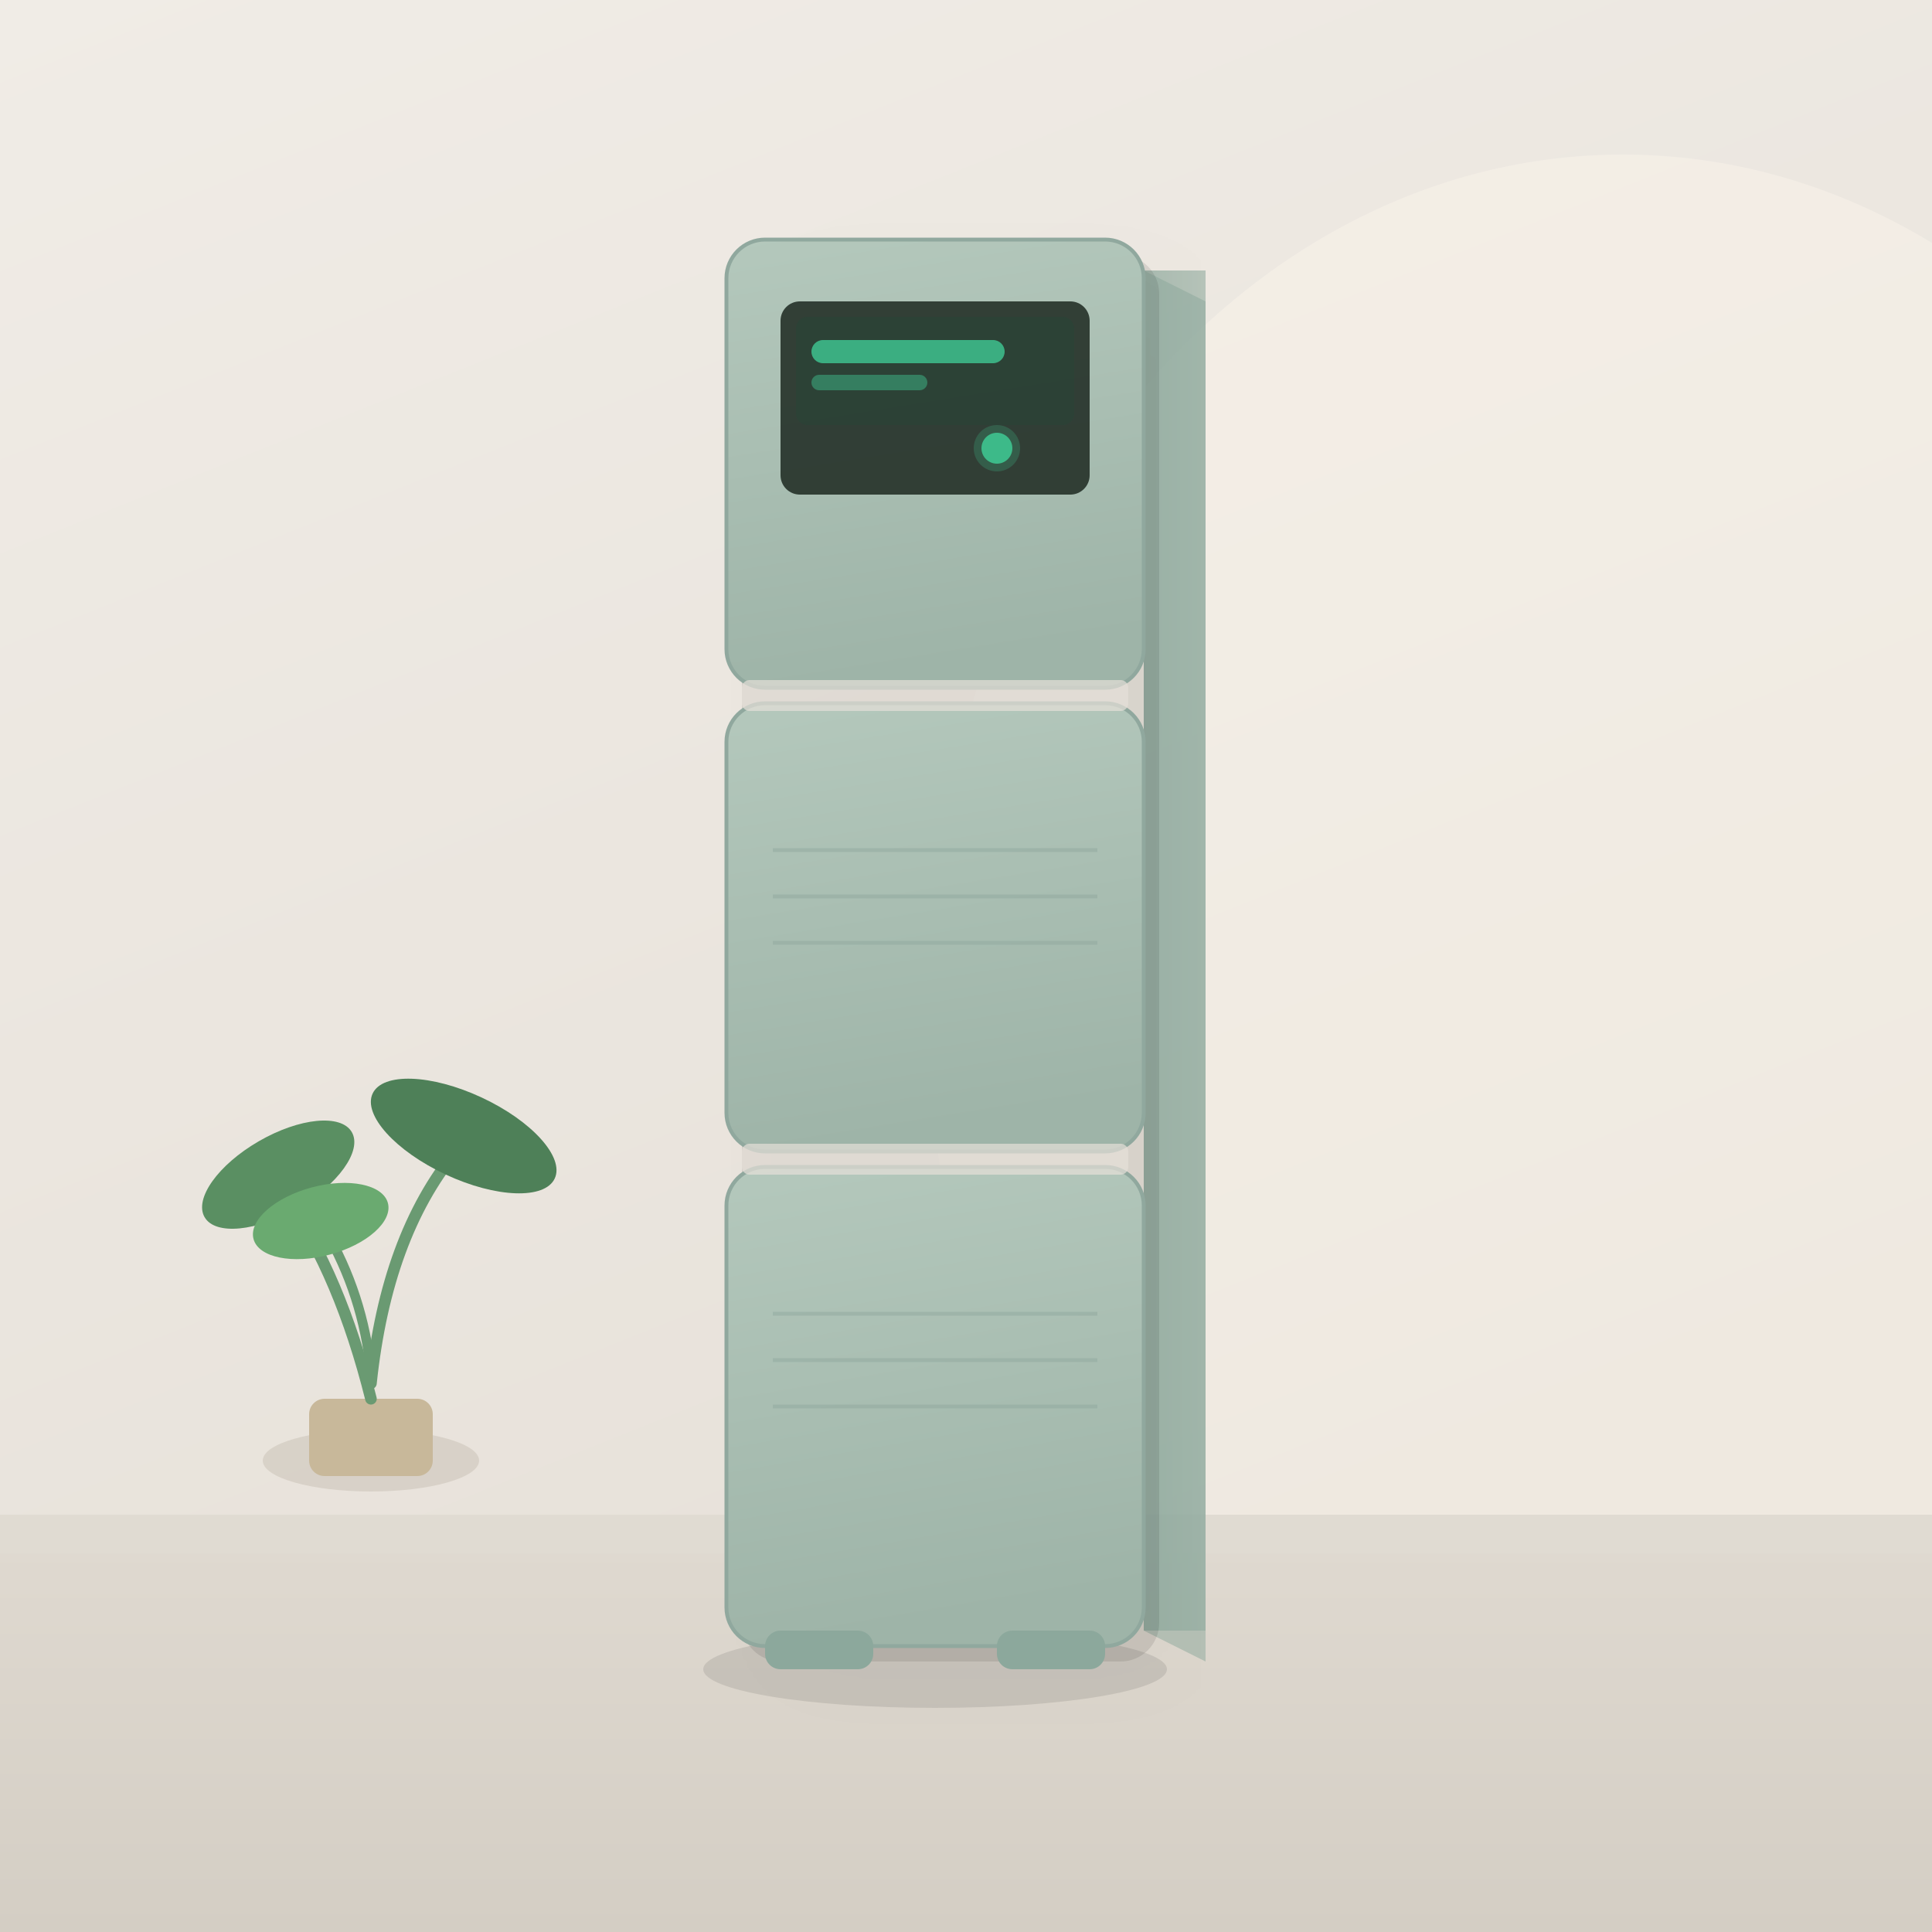
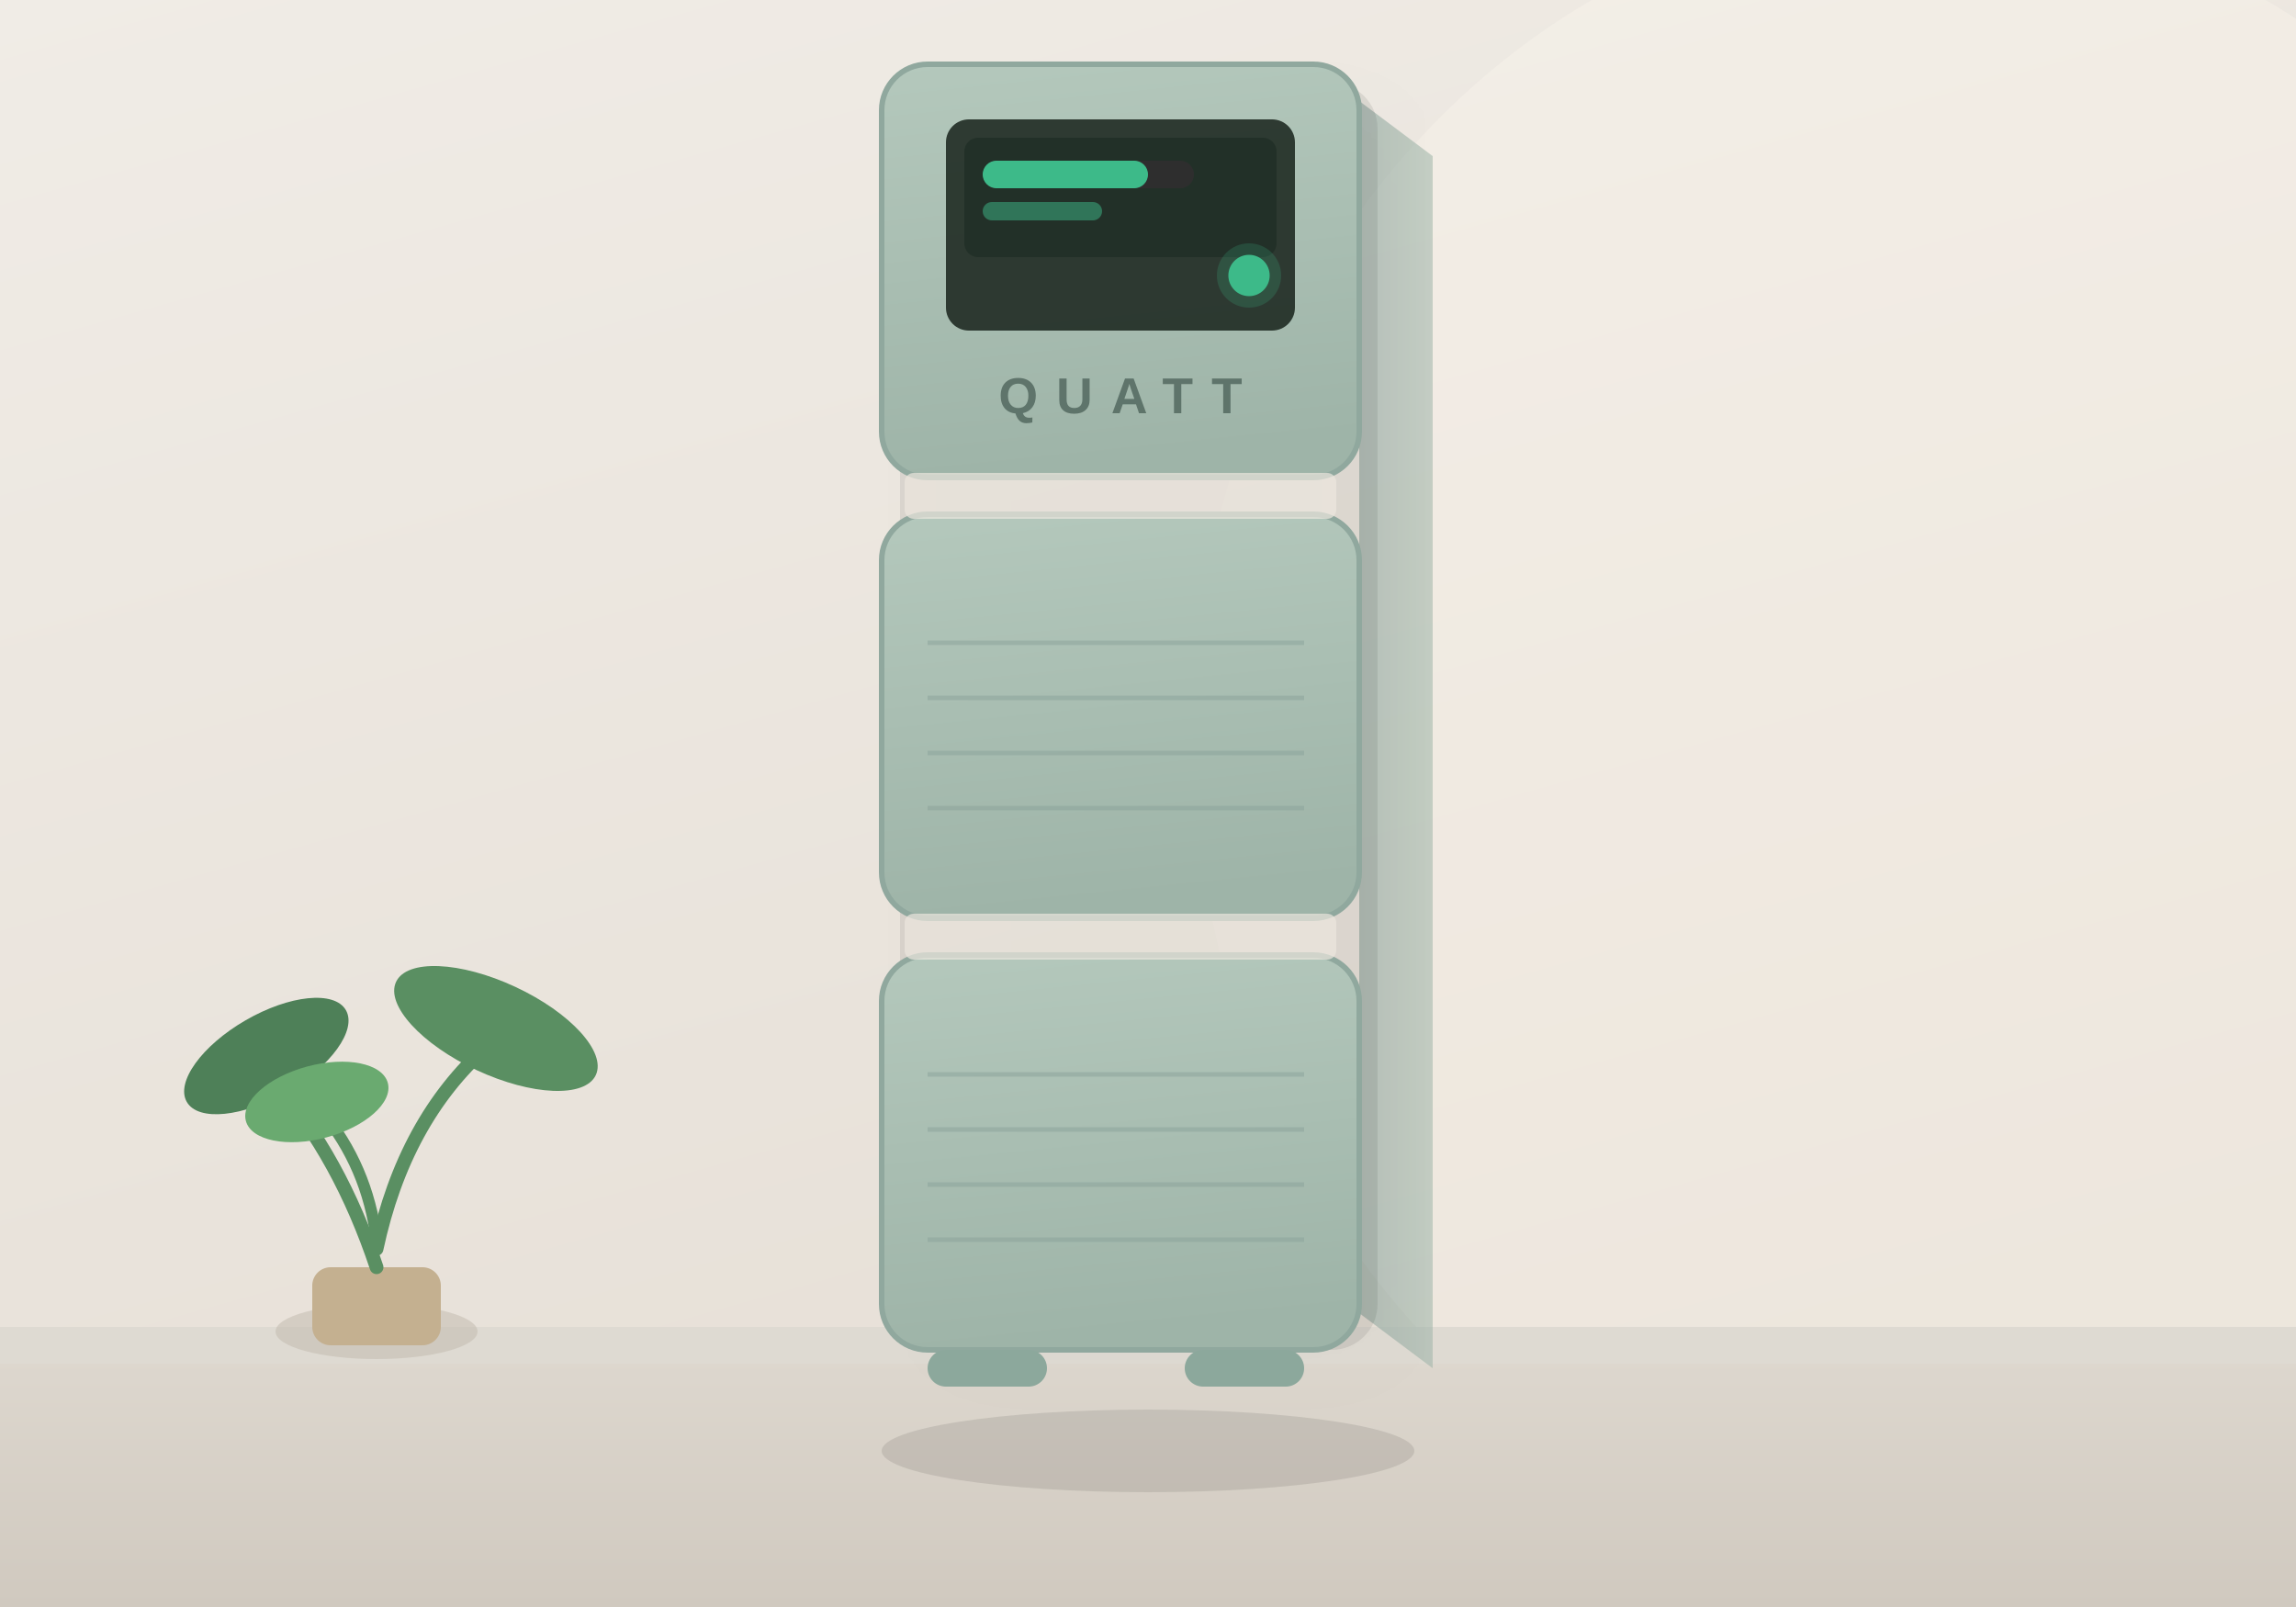
- <svg xmlns="http://www.w3.org/2000/svg" viewBox="0 0 500 500" width="500" height="500">
+ <svg xmlns="http://www.w3.org/2000/svg" viewBox="0 0 500 350" width="500" height="350">
  <defs>
    <linearGradient id="wall" x1="0" y1="0" x2="0.4" y2="1">
      <stop offset="0%" stop-color="#f0ece6" />
-       <stop offset="100%" stop-color="#e6e0d8" />
+       <stop offset="100%" stop-color="#e6dfd6" />
    </linearGradient>
    <linearGradient id="floor" x1="0" y1="0" x2="0" y2="1">
-       <stop offset="0%" stop-color="#dfd9d0" />
-       <stop offset="100%" stop-color="#d4cec4" />
+       <stop offset="0%" stop-color="#ddd7ce" />
+       <stop offset="100%" stop-color="#d0c9bf" />
    </linearGradient>
-     <linearGradient id="tower" x1="0" y1="0" x2="0.15" y2="1">
+     <linearGradient id="tower" x1="0" y1="0" x2="0.12" y2="1">
      <stop offset="0%" stop-color="#b4c8bc" />
      <stop offset="100%" stop-color="#9eb4a8" />
    </linearGradient>
-     <linearGradient id="towerside" x1="0" y1="0" x2="1" y2="0">
-       <stop offset="0%" stop-color="#8ca89c" />
+     <linearGradient id="side" x1="0" y1="0" x2="1" y2="0">
+       <stop offset="0%" stop-color="#86a098" />
      <stop offset="100%" stop-color="#9eb4a8" />
    </linearGradient>
    <filter id="shadow">
-       <feDropShadow dx="8" dy="4" stdDeviation="12" flood-color="#00000022" />
+       <feDropShadow dx="6" dy="4" stdDeviation="10" flood-color="#00000020" />
    </filter>
-     <clipPath id="towerclip">
-       <rect x="188" y="62" width="108" height="368" rx="10" />
-     </clipPath>
  </defs>
-   <rect width="500" height="500" fill="url(#wall)" />
-   <ellipse cx="420" cy="260" rx="180" ry="220" fill="#fff8ef" opacity="0.35" />
-   <rect x="0" y="400" width="500" height="100" fill="url(#floor)" />
-   <line x1="0" y1="400" x2="500" y2="400" stroke="#cac4ba" stroke-width="1.5" />
-   <rect x="0" y="392" width="500" height="10" fill="#e0dbd2" />
-   <ellipse cx="96" cy="378" rx="28" ry="8" fill="#c8c0b4" opacity="0.5" />
-   <rect x="80" y="362" width="32" height="20" rx="4" fill="#c8b89a" />
-   <path d="M96 362 Q88 330 74 310" stroke="#6a9a72" stroke-width="3" stroke-linecap="round" fill="none" />
-   <path d="M96 358 Q100 320 118 298" stroke="#6a9a72" stroke-width="3" stroke-linecap="round" fill="none" />
-   <path d="M96 355 Q94 335 84 318" stroke="#6a9a72" stroke-width="2.5" stroke-linecap="round" fill="none" />
-   <ellipse cx="72" cy="304" rx="22" ry="10" fill="#5a8f62" transform="rotate(-30 72 304)" />
-   <ellipse cx="120" cy="294" rx="26" ry="11" fill="#4e8058" transform="rotate(25 120 294)" />
-   <ellipse cx="83" cy="316" rx="18" ry="9" fill="#6aaa70" transform="rotate(-15 83 316)" />
-   <ellipse cx="242" cy="432" rx="60" ry="10" fill="#00000018" />
-   <rect x="296" y="70" width="16" height="352" rx="0" fill="url(#towerside)" opacity="0.7" />
-   <path d="M296 70 L312 78 L312 430 L296 422 Z" fill="#8ca89c" opacity="0.5" />
-   <rect x="192" y="66" width="108" height="364" rx="10" fill="#00000018" filter="url(#shadow)" />
-   <rect x="188" y="302" width="108" height="124" rx="10" fill="url(#tower)" stroke="#90a89e" stroke-width="1" />
-   <rect x="188" y="182" width="108" height="116" rx="10" fill="url(#tower)" stroke="#90a89e" stroke-width="1" />
-   <rect x="188" y="62" width="108" height="116" rx="10" fill="url(#tower)" stroke="#90a89e" stroke-width="1" />
-   <rect x="192" y="176" width="100" height="8" rx="2" fill="#e6e0d8" opacity="0.7" />
-   <rect x="192" y="296" width="100" height="8" rx="2" fill="#e6e0d8" opacity="0.7" />
-   <rect x="202" y="78" width="80" height="50" rx="5" fill="#1c2820" opacity="0.85" />
-   <rect x="206" y="82" width="72" height="28" rx="3" fill="#2a4236" opacity="0.8" />
-   <rect x="210" y="88" width="50" height="6" rx="3" fill="#3DBA89" opacity="0.9" />
-   <rect x="210" y="97" width="30" height="4" rx="2" fill="#3DBA89" opacity="0.5" />
-   <circle cx="258" cy="116" r="4" fill="#3DBA89" />
-   <circle cx="258" cy="116" r="6" fill="#3DBA89" opacity="0.25" />
-   <line x1="200" y1="220" x2="284" y2="220" stroke="#90a89e" stroke-width="1" opacity="0.5" />
-   <line x1="200" y1="232" x2="284" y2="232" stroke="#90a89e" stroke-width="1" opacity="0.5" />
-   <line x1="200" y1="244" x2="284" y2="244" stroke="#90a89e" stroke-width="1" opacity="0.5" />
-   <line x1="200" y1="340" x2="284" y2="340" stroke="#90a89e" stroke-width="1" opacity="0.5" />
-   <line x1="200" y1="352" x2="284" y2="352" stroke="#90a89e" stroke-width="1" opacity="0.5" />
-   <line x1="200" y1="364" x2="284" y2="364" stroke="#90a89e" stroke-width="1" opacity="0.5" />
-   <rect x="198" y="422" width="28" height="10" rx="4" fill="#8ca89c" />
-   <rect x="258" y="422" width="28" height="10" rx="4" fill="#8ca89c" />
+   <rect width="500" height="350" fill="url(#wall)" />
+   <ellipse cx="420" cy="160" rx="160" ry="180" fill="#fff8ef" opacity="0.3" />
+   <rect x="0" y="296" width="500" height="54" fill="url(#floor)" />
+   <line x1="0" y1="296" x2="500" y2="296" stroke="#c8c2b8" stroke-width="1.5" />
+   <rect x="0" y="289" width="500" height="8" fill="#dedad2" />
+   <ellipse cx="82" cy="290" rx="22" ry="6" fill="#c0b8ac" opacity="0.5" />
+   <rect x="68" y="276" width="28" height="17" rx="4" fill="#c4b090" />
+   <path d="M82 276 Q74 252 60 236" stroke="#5a8f62" stroke-width="3" stroke-linecap="round" fill="none" />
+   <path d="M82 272 Q88 244 106 228" stroke="#5a8f62" stroke-width="3" stroke-linecap="round" fill="none" />
+   <path d="M82 270 Q80 254 70 242" stroke="#5a8f62" stroke-width="2.5" stroke-linecap="round" fill="none" />
+   <ellipse cx="58" cy="230" rx="20" ry="9" fill="#4e8058" transform="rotate(-30 58 230)" />
+   <ellipse cx="108" cy="224" rx="24" ry="10" fill="#5a8f62" transform="rotate(25 108 224)" />
+   <ellipse cx="69" cy="240" rx="16" ry="8" fill="#6aaa70" transform="rotate(-15 69 240)" />
+   <ellipse cx="250" cy="316" rx="58" ry="9" fill="#00000018" />
+   <path d="M296 22 L312 34 L312 298 L296 286 Z" fill="url(#side)" opacity="0.55" />
+   <rect x="196" y="18" width="104" height="276" rx="10" fill="#00000014" filter="url(#shadow)" />
+   <rect x="192" y="14" width="104" height="90" rx="10" fill="url(#tower)" stroke="#90a89e" stroke-width="1.2" />
+   <rect x="192" y="112" width="104" height="88" rx="10" fill="url(#tower)" stroke="#90a89e" stroke-width="1.2" />
+   <rect x="192" y="208" width="104" height="86" rx="10" fill="url(#tower)" stroke="#90a89e" stroke-width="1.2" />
+   <rect x="197" y="103" width="94" height="10" rx="2" fill="#ede7de" opacity="0.7" />
+   <rect x="197" y="199" width="94" height="10" rx="2" fill="#ede7de" opacity="0.7" />
+   <rect x="206" y="26" width="76" height="46" rx="5" fill="#1c2820" opacity="0.88" />
+   <rect x="210" y="30" width="68" height="26" rx="3" fill="#223028" />
+   <rect x="214" y="35" width="46" height="6" rx="3" fill="#2e2e2e" />
+   <rect x="214" y="35" width="36" height="6" rx="3" fill="#3DBA89" />
+   <rect x="214" y="44" width="26" height="4" rx="2" fill="#3DBA89" opacity="0.5" />
+   <circle cx="272" cy="60" r="4.5" fill="#3DBA89" />
+   <circle cx="272" cy="60" r="7" fill="#3DBA89" opacity="0.2" />
+   <text x="244" y="90" font-family="'Arial Black', Arial, sans-serif" font-size="11" font-weight="900" fill="#3a5048" text-anchor="middle" letter-spacing="4" opacity="0.65">QUATT</text>
+   <g stroke="#8aa29a" stroke-width="1" opacity="0.5">
+     <line x1="202" y1="140" x2="284" y2="140" />
+     <line x1="202" y1="152" x2="284" y2="152" />
+     <line x1="202" y1="164" x2="284" y2="164" />
+     <line x1="202" y1="176" x2="284" y2="176" />
+   </g>
+   <g stroke="#8aa29a" stroke-width="1" opacity="0.5">
+     <line x1="202" y1="234" x2="284" y2="234" />
+     <line x1="202" y1="246" x2="284" y2="246" />
+     <line x1="202" y1="258" x2="284" y2="258" />
+     <line x1="202" y1="270" x2="284" y2="270" />
+   </g>
+   <rect x="202" y="294" width="26" height="8" rx="4" fill="#8ca89c" />
+   <rect x="258" y="294" width="26" height="8" rx="4" fill="#8ca89c" />
</svg>
